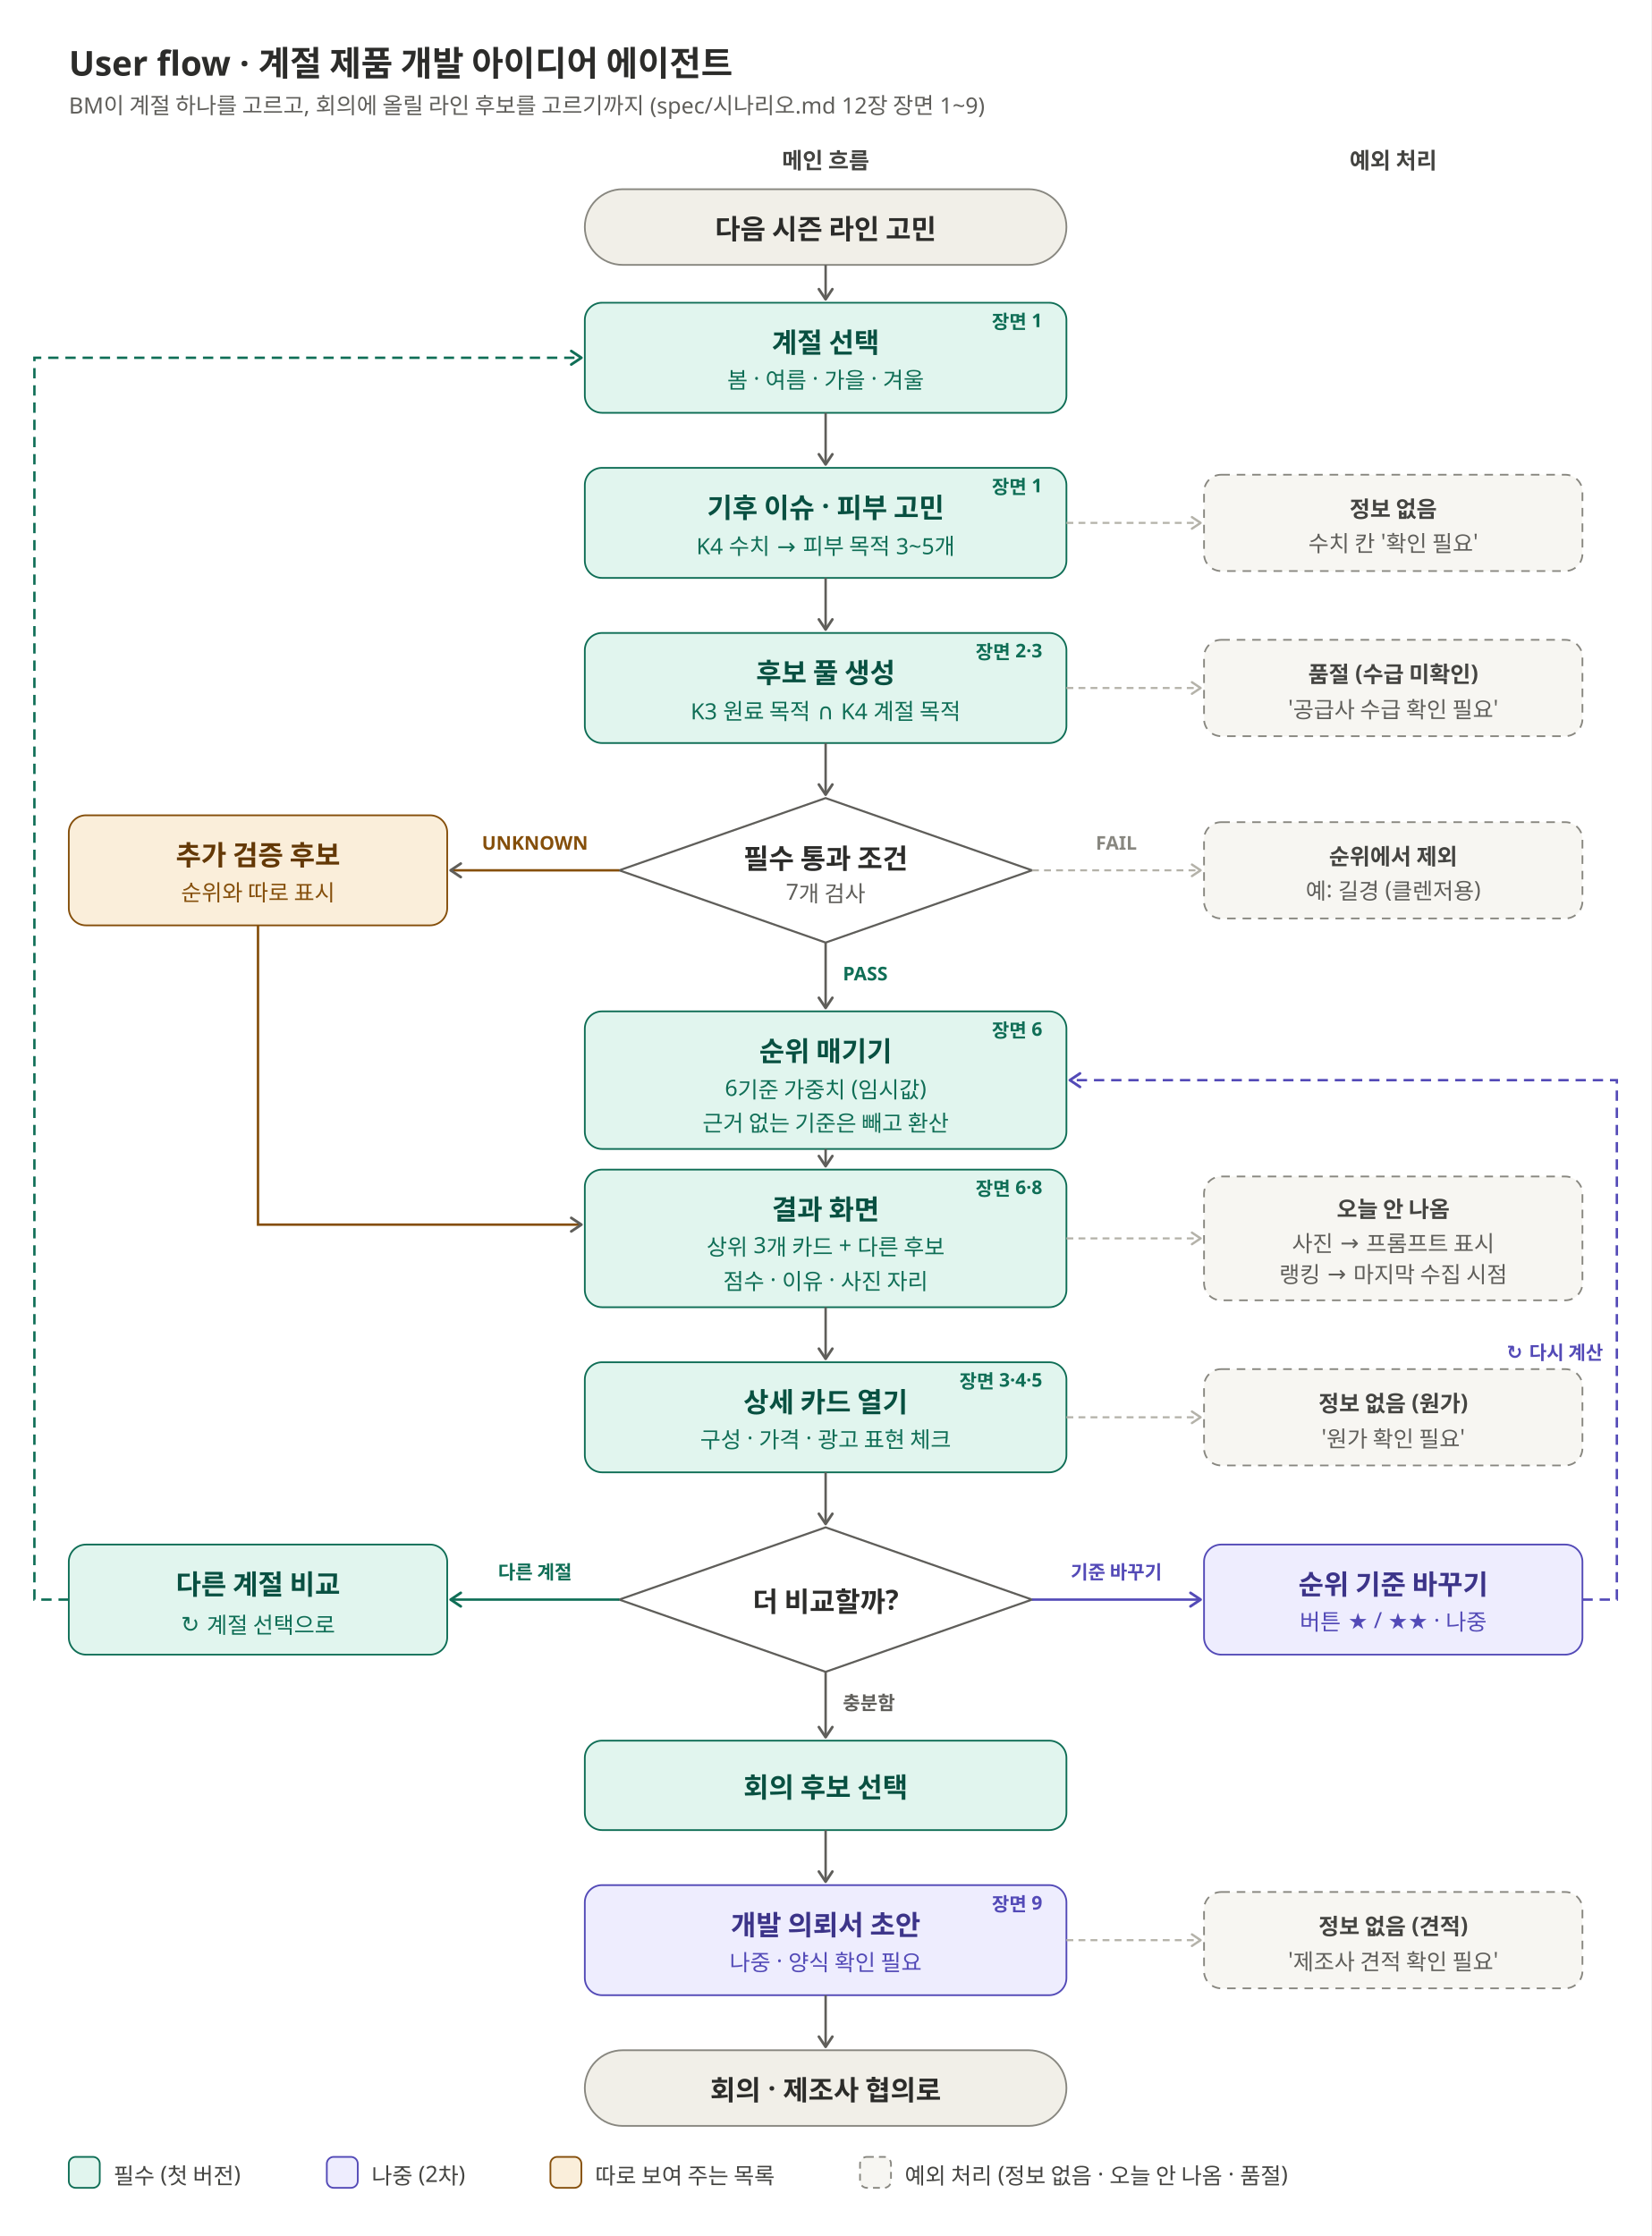
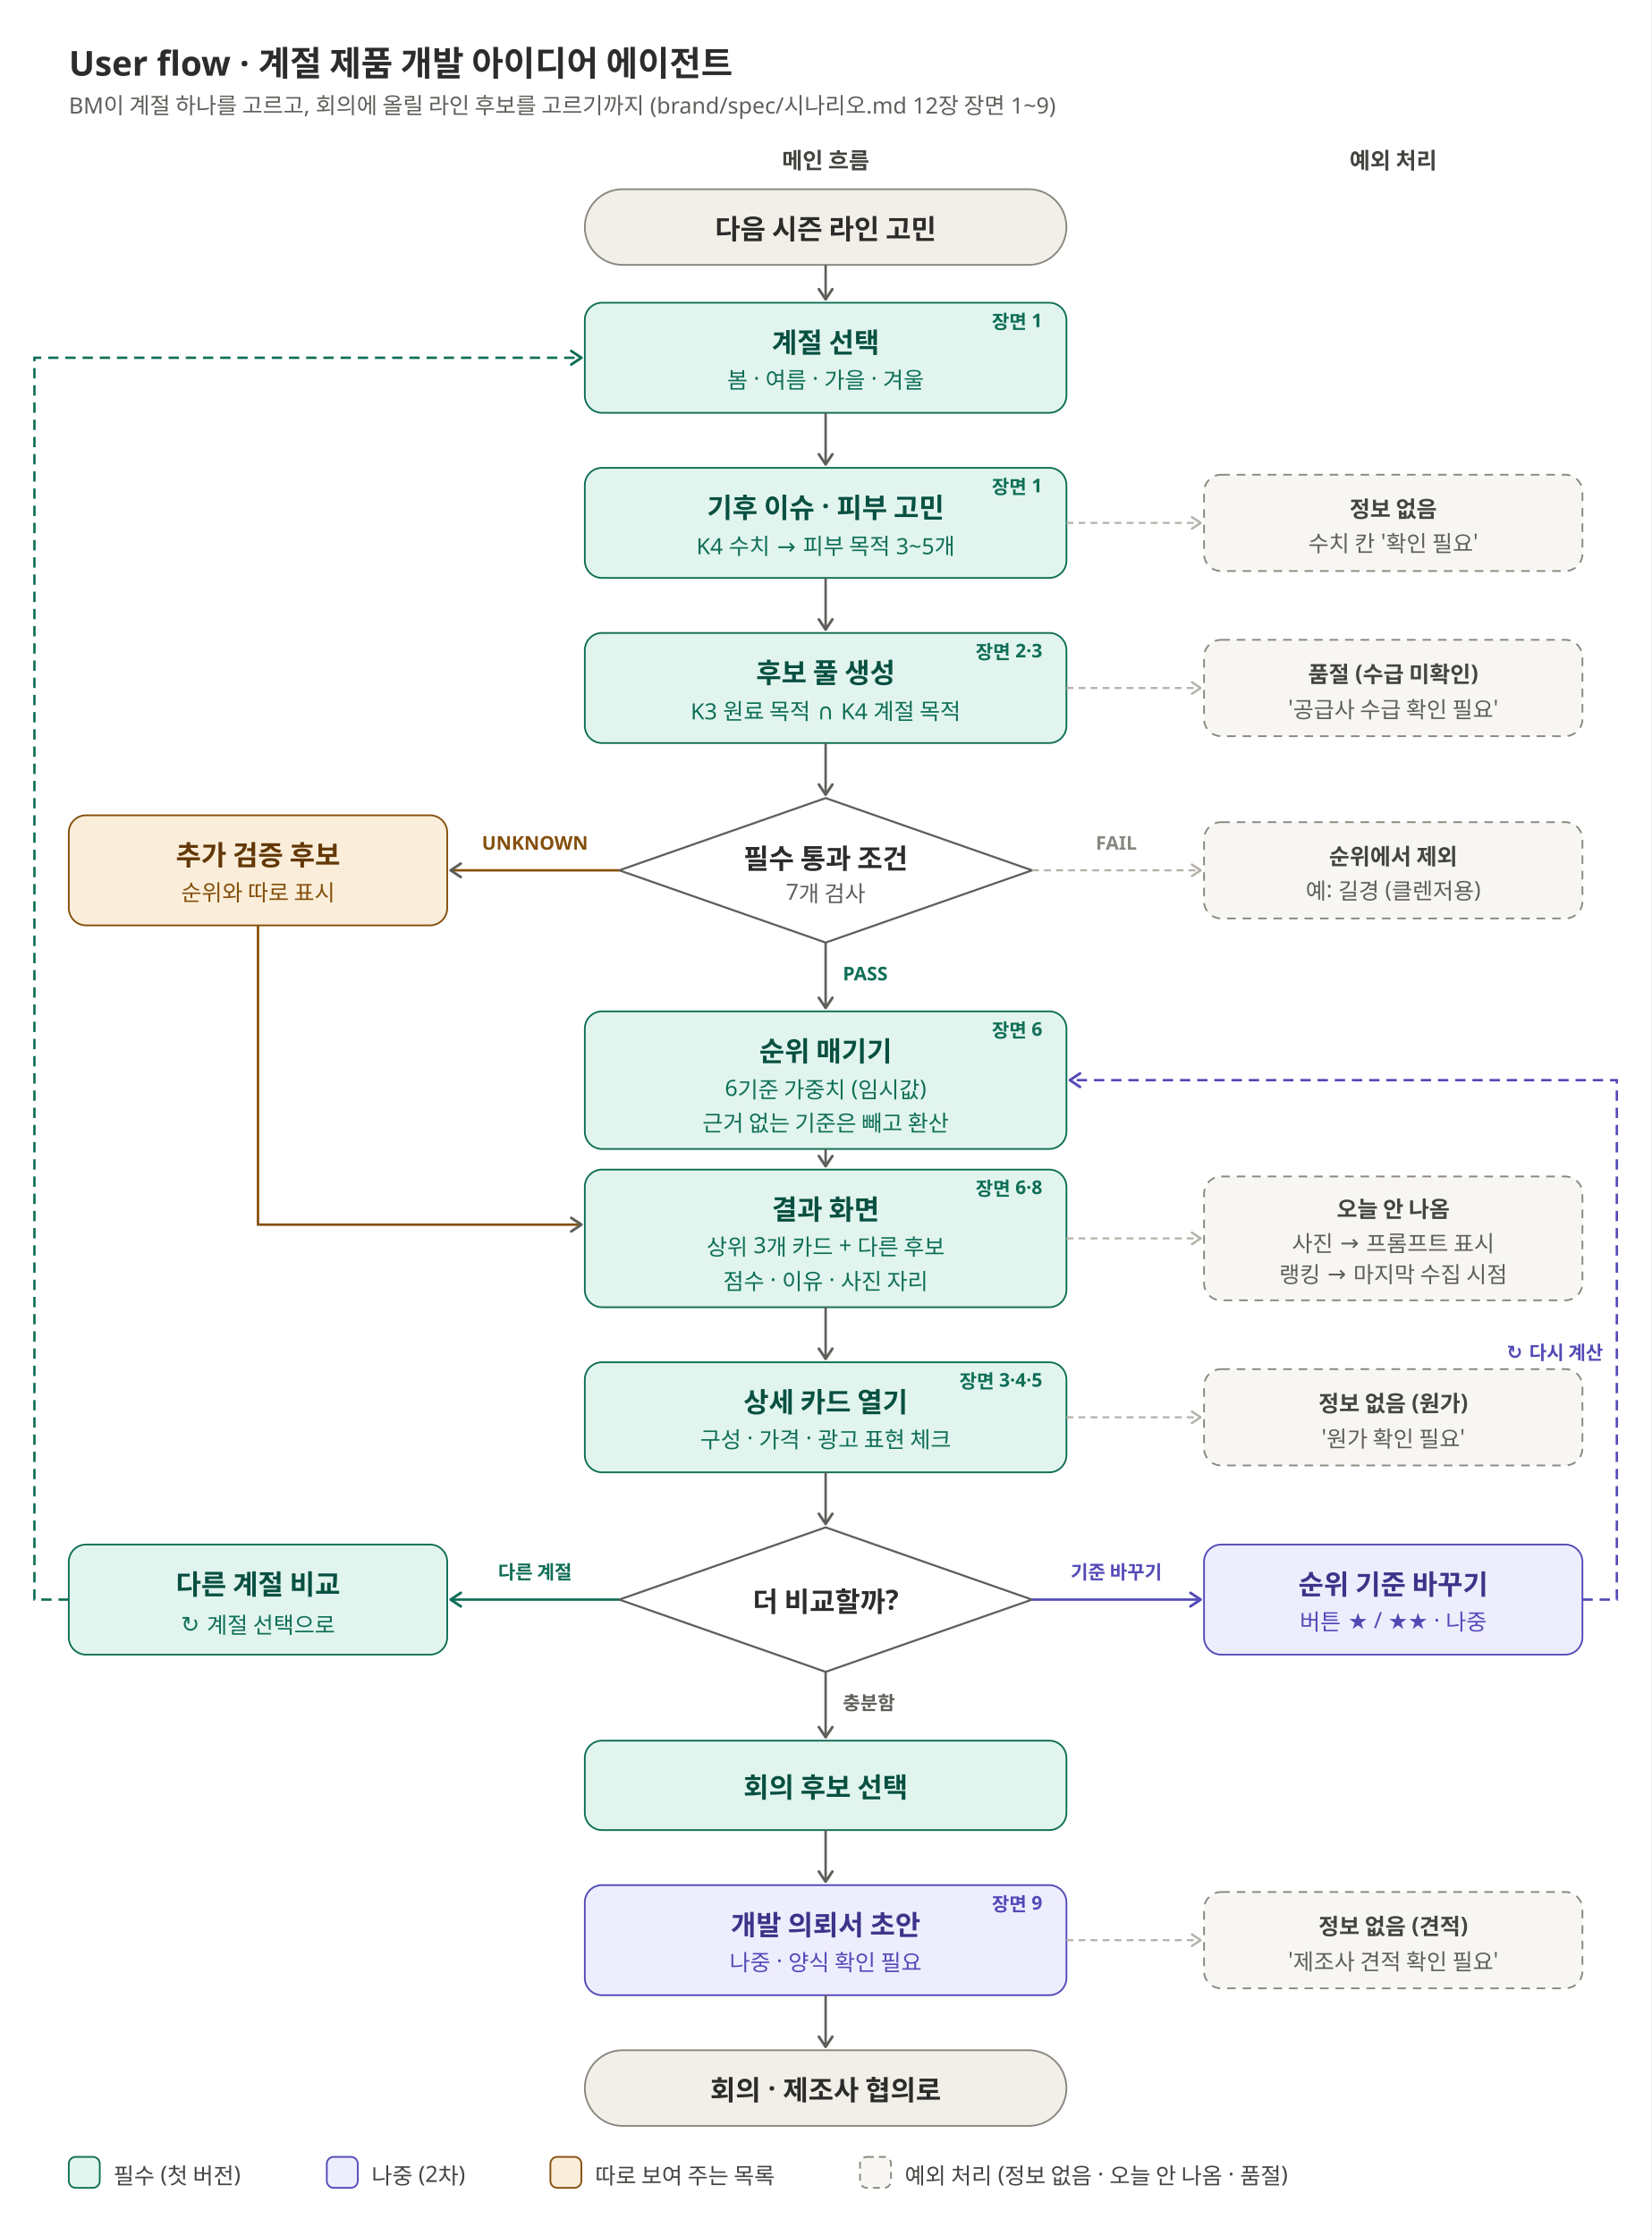
<svg xmlns="http://www.w3.org/2000/svg" width="960" height="1300" viewBox="0 0 960 1300" role="img" font-family="Pretendard, 'Noto Sans KR', 'Malgun Gothic', 'Apple SD Gothic Neo', sans-serif">
  <defs>
    <marker id="a" viewBox="0 0 10 10" refX="8" refY="5" markerWidth="7" markerHeight="7" orient="auto-start-reverse">
      <path d="M2 1L8 5L2 9" fill="none" stroke="#5F5E5A" stroke-width="1.6" stroke-linecap="round" stroke-linejoin="round" />
    </marker>
    <marker id="ap" viewBox="0 0 10 10" refX="8" refY="5" markerWidth="7" markerHeight="7" orient="auto-start-reverse">
      <path d="M2 1L8 5L2 9" fill="none" stroke="#534AB7" stroke-width="1.6" stroke-linecap="round" stroke-linejoin="round" />
    </marker>
    <marker id="at" viewBox="0 0 10 10" refX="8" refY="5" markerWidth="7" markerHeight="7" orient="auto-start-reverse">
      <path d="M2 1L8 5L2 9" fill="none" stroke="#0F6E56" stroke-width="1.6" stroke-linecap="round" stroke-linejoin="round" />
    </marker>
    <marker id="ag" viewBox="0 0 10 10" refX="8" refY="5" markerWidth="7" markerHeight="7" orient="auto-start-reverse">
      <path d="M2 1L8 5L2 9" fill="none" stroke="#B4B2A9" stroke-width="1.6" stroke-linecap="round" stroke-linejoin="round" />
    </marker>
  </defs>
  <style>
.ti{font-size:16px;font-weight:600}
.su{font-size:13px}
.lb{font-size:13px;font-weight:600;fill:#444441}
.must rect{fill:#E1F5EE;stroke:#0F6E56}
.must .ti{fill:#085041}.must .su{fill:#0F6E56}
.later rect{fill:#EEEDFE;stroke:#534AB7}
.later .ti{fill:#3C3489}.later .su{fill:#534AB7}
.side rect{fill:#FAEEDA;stroke:#854F0B}
.side .ti{fill:#633806}.side .su{fill:#854F0B}
.exc rect{fill:#F7F6F2;stroke:#888780;stroke-dasharray:5 4}
.exc .ti{fill:#444441;font-size:13px;font-weight:600}.exc .su{fill:#5F5E5A}
.neu rect{fill:#F1EFE8;stroke:#888780}
.neu .ti{fill:#2C2C2A}
.tag{font-size:11px;font-weight:600}
</style>
  <rect x="0" y="0" width="960" height="1300" fill="#FFFFFF" />
  <text x="40" y="44" font-size="20" font-weight="700" fill="#2C2C2A">User flow · 계절 제품 개발 아이디어 에이전트</text>
-   <text x="40" y="66" class="su" fill="#5F5E5A">BM이 계절 하나를 고르고, 회의에 올릴 라인 후보를 고르기까지 (spec/시나리오.md 12장 장면 1~9)</text>
+   <text x="40" y="66" class="su" fill="#5F5E5A">BM이 계절 하나를 고르고, 회의에 올릴 라인 후보를 고르기까지 (brand/spec/시나리오.md 12장 장면 1~9)</text>
  <text x="480" y="98" text-anchor="middle" class="lb">메인 흐름</text>
  <text x="810" y="98" text-anchor="middle" class="lb">예외 처리</text>
  <g class="neu">
    <rect x="340" y="110" width="280" height="44" rx="22" stroke-width="1" />
    <text x="480" y="132" text-anchor="middle" dominant-baseline="central" class="ti">다음 시즌 라인 고민</text>
  </g>
  <line x1="480" y1="154" x2="480" y2="174" stroke="#5F5E5A" stroke-width="1.4" marker-end="url(#a)" />
  <g class="must">
    <rect x="340" y="176" width="280" height="64" rx="10" stroke-width="1" />
    <text x="480" y="198" text-anchor="middle" dominant-baseline="central" class="ti">계절 선택</text>
    <text x="480" y="220" text-anchor="middle" dominant-baseline="central" class="su">봄 · 여름 · 가을 · 겨울</text>
    <text x="606" y="191" text-anchor="end" class="tag" fill="#0F6E56">장면 1</text>
  </g>
  <line x1="480" y1="240" x2="480" y2="270" stroke="#5F5E5A" stroke-width="1.4" marker-end="url(#a)" />
  <g class="must">
    <rect x="340" y="272" width="280" height="64" rx="10" stroke-width="1" />
    <text x="480" y="294" text-anchor="middle" dominant-baseline="central" class="ti">기후 이슈 · 피부 고민</text>
    <text x="480" y="316" text-anchor="middle" dominant-baseline="central" class="su">K4 수치 → 피부 목적 3~5개</text>
    <text x="606" y="287" text-anchor="end" class="tag" fill="#0F6E56">장면 1</text>
  </g>
  <line x1="620" y1="304" x2="698" y2="304" stroke="#B4B2A9" stroke-width="1.2" stroke-dasharray="4 3" marker-end="url(#ag)" />
  <g class="exc">
    <rect x="700" y="276" width="220" height="56" rx="10" stroke-width="1" />
    <text x="810" y="295" text-anchor="middle" dominant-baseline="central" class="ti">정보 없음</text>
    <text x="810" y="315" text-anchor="middle" dominant-baseline="central" class="su">수치 칸 '확인 필요'</text>
  </g>
  <line x1="480" y1="336" x2="480" y2="366" stroke="#5F5E5A" stroke-width="1.4" marker-end="url(#a)" />
  <g class="must">
    <rect x="340" y="368" width="280" height="64" rx="10" stroke-width="1" />
    <text x="480" y="390" text-anchor="middle" dominant-baseline="central" class="ti">후보 풀 생성</text>
    <text x="480" y="412" text-anchor="middle" dominant-baseline="central" class="su">K3 원료 목적 ∩ K4 계절 목적</text>
    <text x="606" y="383" text-anchor="end" class="tag" fill="#0F6E56">장면 2·3</text>
  </g>
  <line x1="620" y1="400" x2="698" y2="400" stroke="#B4B2A9" stroke-width="1.2" stroke-dasharray="4 3" marker-end="url(#ag)" />
  <g class="exc">
    <rect x="700" y="372" width="220" height="56" rx="10" stroke-width="1" />
    <text x="810" y="391" text-anchor="middle" dominant-baseline="central" class="ti">품절 (수급 미확인)</text>
    <text x="810" y="411" text-anchor="middle" dominant-baseline="central" class="su">'공급사 수급 확인 필요'</text>
  </g>
  <line x1="480" y1="432" x2="480" y2="462" stroke="#5F5E5A" stroke-width="1.4" marker-end="url(#a)" />
  <polygon points="480,464 600,506 480,548 360,506" fill="#FFFFFF" stroke="#5F5E5A" stroke-width="1.2" />
  <text x="480" y="498" text-anchor="middle" dominant-baseline="central" class="ti" fill="#2C2C2A">필수 통과 조건</text>
  <text x="480" y="518" text-anchor="middle" dominant-baseline="central" class="su" fill="#5F5E5A">7개 검사</text>
  <line x1="360" y1="506" x2="262" y2="506" stroke="#854F0B" stroke-width="1.4" marker-end="url(#a)" />
  <text x="311" y="494" text-anchor="middle" class="tag" fill="#854F0B">UNKNOWN</text>
  <g class="side">
    <rect x="40" y="474" width="220" height="64" rx="10" stroke-width="1" />
    <text x="150" y="496" text-anchor="middle" dominant-baseline="central" class="ti">추가 검증 후보</text>
    <text x="150" y="518" text-anchor="middle" dominant-baseline="central" class="su">순위와 따로 표시</text>
  </g>
  <path d="M150 538 L150 712 L338 712" fill="none" stroke="#854F0B" stroke-width="1.4" marker-end="url(#a)" />
  <line x1="600" y1="506" x2="698" y2="506" stroke="#B4B2A9" stroke-width="1.2" stroke-dasharray="4 3" marker-end="url(#ag)" />
  <text x="649" y="494" text-anchor="middle" class="tag" fill="#888780">FAIL</text>
  <g class="exc">
    <rect x="700" y="478" width="220" height="56" rx="10" stroke-width="1" />
    <text x="810" y="497" text-anchor="middle" dominant-baseline="central" class="ti">순위에서 제외</text>
    <text x="810" y="517" text-anchor="middle" dominant-baseline="central" class="su">예: 길경 (클렌저용)</text>
  </g>
  <line x1="480" y1="548" x2="480" y2="586" stroke="#5F5E5A" stroke-width="1.4" marker-end="url(#a)" />
  <text x="490" y="570" class="tag" fill="#0F6E56">PASS</text>
  <g class="must">
    <rect x="340" y="588" width="280" height="80" rx="10" stroke-width="1" />
    <text x="480" y="610" text-anchor="middle" dominant-baseline="central" class="ti">순위 매기기</text>
    <text x="480" y="632" text-anchor="middle" dominant-baseline="central" class="su">6기준 가중치 (임시값)</text>
    <text x="480" y="652" text-anchor="middle" dominant-baseline="central" class="su">근거 없는 기준은 빼고 환산</text>
    <text x="606" y="603" text-anchor="end" class="tag" fill="#0F6E56">장면 6</text>
  </g>
  <line x1="480" y1="668" x2="480" y2="678" stroke="#5F5E5A" stroke-width="1.4" marker-end="url(#a)" />
  <g class="must">
    <rect x="340" y="680" width="280" height="80" rx="10" stroke-width="1" />
    <text x="480" y="702" text-anchor="middle" dominant-baseline="central" class="ti">결과 화면</text>
    <text x="480" y="724" text-anchor="middle" dominant-baseline="central" class="su">상위 3개 카드 + 다른 후보</text>
    <text x="480" y="744" text-anchor="middle" dominant-baseline="central" class="su">점수 · 이유 · 사진 자리</text>
    <text x="606" y="695" text-anchor="end" class="tag" fill="#0F6E56">장면 6·8</text>
  </g>
  <line x1="620" y1="720" x2="698" y2="720" stroke="#B4B2A9" stroke-width="1.2" stroke-dasharray="4 3" marker-end="url(#ag)" />
  <g class="exc">
    <rect x="700" y="684" width="220" height="72" rx="10" stroke-width="1" />
    <text x="810" y="702" text-anchor="middle" dominant-baseline="central" class="ti">오늘 안 나옴</text>
    <text x="810" y="722" text-anchor="middle" dominant-baseline="central" class="su">사진 → 프롬프트 표시</text>
    <text x="810" y="740" text-anchor="middle" dominant-baseline="central" class="su">랭킹 → 마지막 수집 시점</text>
  </g>
  <line x1="480" y1="760" x2="480" y2="790" stroke="#5F5E5A" stroke-width="1.4" marker-end="url(#a)" />
  <g class="must">
    <rect x="340" y="792" width="280" height="64" rx="10" stroke-width="1" />
    <text x="480" y="814" text-anchor="middle" dominant-baseline="central" class="ti">상세 카드 열기</text>
    <text x="480" y="836" text-anchor="middle" dominant-baseline="central" class="su">구성 · 가격 · 광고 표현 체크</text>
    <text x="606" y="807" text-anchor="end" class="tag" fill="#0F6E56">장면 3·4·5</text>
  </g>
  <line x1="620" y1="824" x2="698" y2="824" stroke="#B4B2A9" stroke-width="1.2" stroke-dasharray="4 3" marker-end="url(#ag)" />
  <g class="exc">
    <rect x="700" y="796" width="220" height="56" rx="10" stroke-width="1" />
    <text x="810" y="815" text-anchor="middle" dominant-baseline="central" class="ti">정보 없음 (원가)</text>
    <text x="810" y="835" text-anchor="middle" dominant-baseline="central" class="su">'원가 확인 필요'</text>
  </g>
  <line x1="480" y1="856" x2="480" y2="886" stroke="#5F5E5A" stroke-width="1.4" marker-end="url(#a)" />
  <polygon points="480,888 600,930 480,972 360,930" fill="#FFFFFF" stroke="#5F5E5A" stroke-width="1.2" />
  <text x="480" y="930" text-anchor="middle" dominant-baseline="central" class="ti" fill="#2C2C2A">더 비교할까?</text>
  <line x1="360" y1="930" x2="262" y2="930" stroke="#0F6E56" stroke-width="1.4" marker-end="url(#at)" />
  <text x="311" y="918" text-anchor="middle" class="tag" fill="#0F6E56">다른 계절</text>
  <g class="must">
    <rect x="40" y="898" width="220" height="64" rx="10" stroke-width="1" />
    <text x="150" y="920" text-anchor="middle" dominant-baseline="central" class="ti">다른 계절 비교</text>
    <text x="150" y="942" text-anchor="middle" dominant-baseline="central" class="su">↻ 계절 선택으로</text>
  </g>
  <path d="M40 930 L20 930 L20 208 L338 208" fill="none" stroke="#0F6E56" stroke-width="1.4" stroke-dasharray="6 4" marker-end="url(#at)" />
  <line x1="600" y1="930" x2="698" y2="930" stroke="#534AB7" stroke-width="1.4" marker-end="url(#ap)" />
  <text x="649" y="918" text-anchor="middle" class="tag" fill="#534AB7">기준 바꾸기</text>
  <g class="later">
    <rect x="700" y="898" width="220" height="64" rx="10" stroke-width="1" />
    <text x="810" y="920" text-anchor="middle" dominant-baseline="central" class="ti">순위 기준 바꾸기</text>
    <text x="810" y="942" text-anchor="middle" dominant-baseline="central" class="su">버튼 ★ / ★★ · 나중</text>
  </g>
  <path d="M920 930 L940 930 L940 628 L622 628" fill="none" stroke="#534AB7" stroke-width="1.4" stroke-dasharray="6 4" marker-end="url(#ap)" />
  <text x="932" y="790" text-anchor="end" class="tag" fill="#534AB7">↻ 다시 계산</text>
  <line x1="480" y1="972" x2="480" y2="1010" stroke="#5F5E5A" stroke-width="1.4" marker-end="url(#a)" />
  <text x="490" y="994" class="tag" fill="#5F5E5A">충분함</text>
  <g class="must">
    <rect x="340" y="1012" width="280" height="52" rx="10" stroke-width="1" />
    <text x="480" y="1038" text-anchor="middle" dominant-baseline="central" class="ti">회의 후보 선택</text>
  </g>
  <line x1="480" y1="1064" x2="480" y2="1094" stroke="#5F5E5A" stroke-width="1.4" marker-end="url(#a)" />
  <g class="later">
    <rect x="340" y="1096" width="280" height="64" rx="10" stroke-width="1" />
    <text x="480" y="1118" text-anchor="middle" dominant-baseline="central" class="ti">개발 의뢰서 초안</text>
    <text x="480" y="1140" text-anchor="middle" dominant-baseline="central" class="su">나중 · 양식 확인 필요</text>
    <text x="606" y="1111" text-anchor="end" class="tag" fill="#534AB7">장면 9</text>
  </g>
  <line x1="620" y1="1128" x2="698" y2="1128" stroke="#B4B2A9" stroke-width="1.2" stroke-dasharray="4 3" marker-end="url(#ag)" />
  <g class="exc">
    <rect x="700" y="1100" width="220" height="56" rx="10" stroke-width="1" />
    <text x="810" y="1119" text-anchor="middle" dominant-baseline="central" class="ti">정보 없음 (견적)</text>
    <text x="810" y="1139" text-anchor="middle" dominant-baseline="central" class="su">'제조사 견적 확인 필요'</text>
  </g>
  <line x1="480" y1="1160" x2="480" y2="1190" stroke="#5F5E5A" stroke-width="1.4" marker-end="url(#a)" />
  <g class="neu">
    <rect x="340" y="1192" width="280" height="44" rx="22" stroke-width="1" />
    <text x="480" y="1214" text-anchor="middle" dominant-baseline="central" class="ti">회의 · 제조사 협의로</text>
  </g>
  <g transform="translate(40,1264)">
    <rect x="0" y="-10" width="18" height="18" rx="4" fill="#E1F5EE" stroke="#0F6E56" />
    <text x="26" y="0" dominant-baseline="central" class="su" fill="#444441">필수 (첫 버전)</text>
    <rect x="150" y="-10" width="18" height="18" rx="4" fill="#EEEDFE" stroke="#534AB7" />
    <text x="176" y="0" dominant-baseline="central" class="su" fill="#444441">나중 (2차)</text>
    <rect x="280" y="-10" width="18" height="18" rx="4" fill="#FAEEDA" stroke="#854F0B" />
    <text x="306" y="0" dominant-baseline="central" class="su" fill="#444441">따로 보여 주는 목록</text>
    <rect x="460" y="-10" width="18" height="18" rx="4" fill="#F7F6F2" stroke="#888780" stroke-dasharray="4 3" />
    <text x="486" y="0" dominant-baseline="central" class="su" fill="#444441">예외 처리 (정보 없음 · 오늘 안 나옴 · 품절)</text>
  </g>
</svg>
